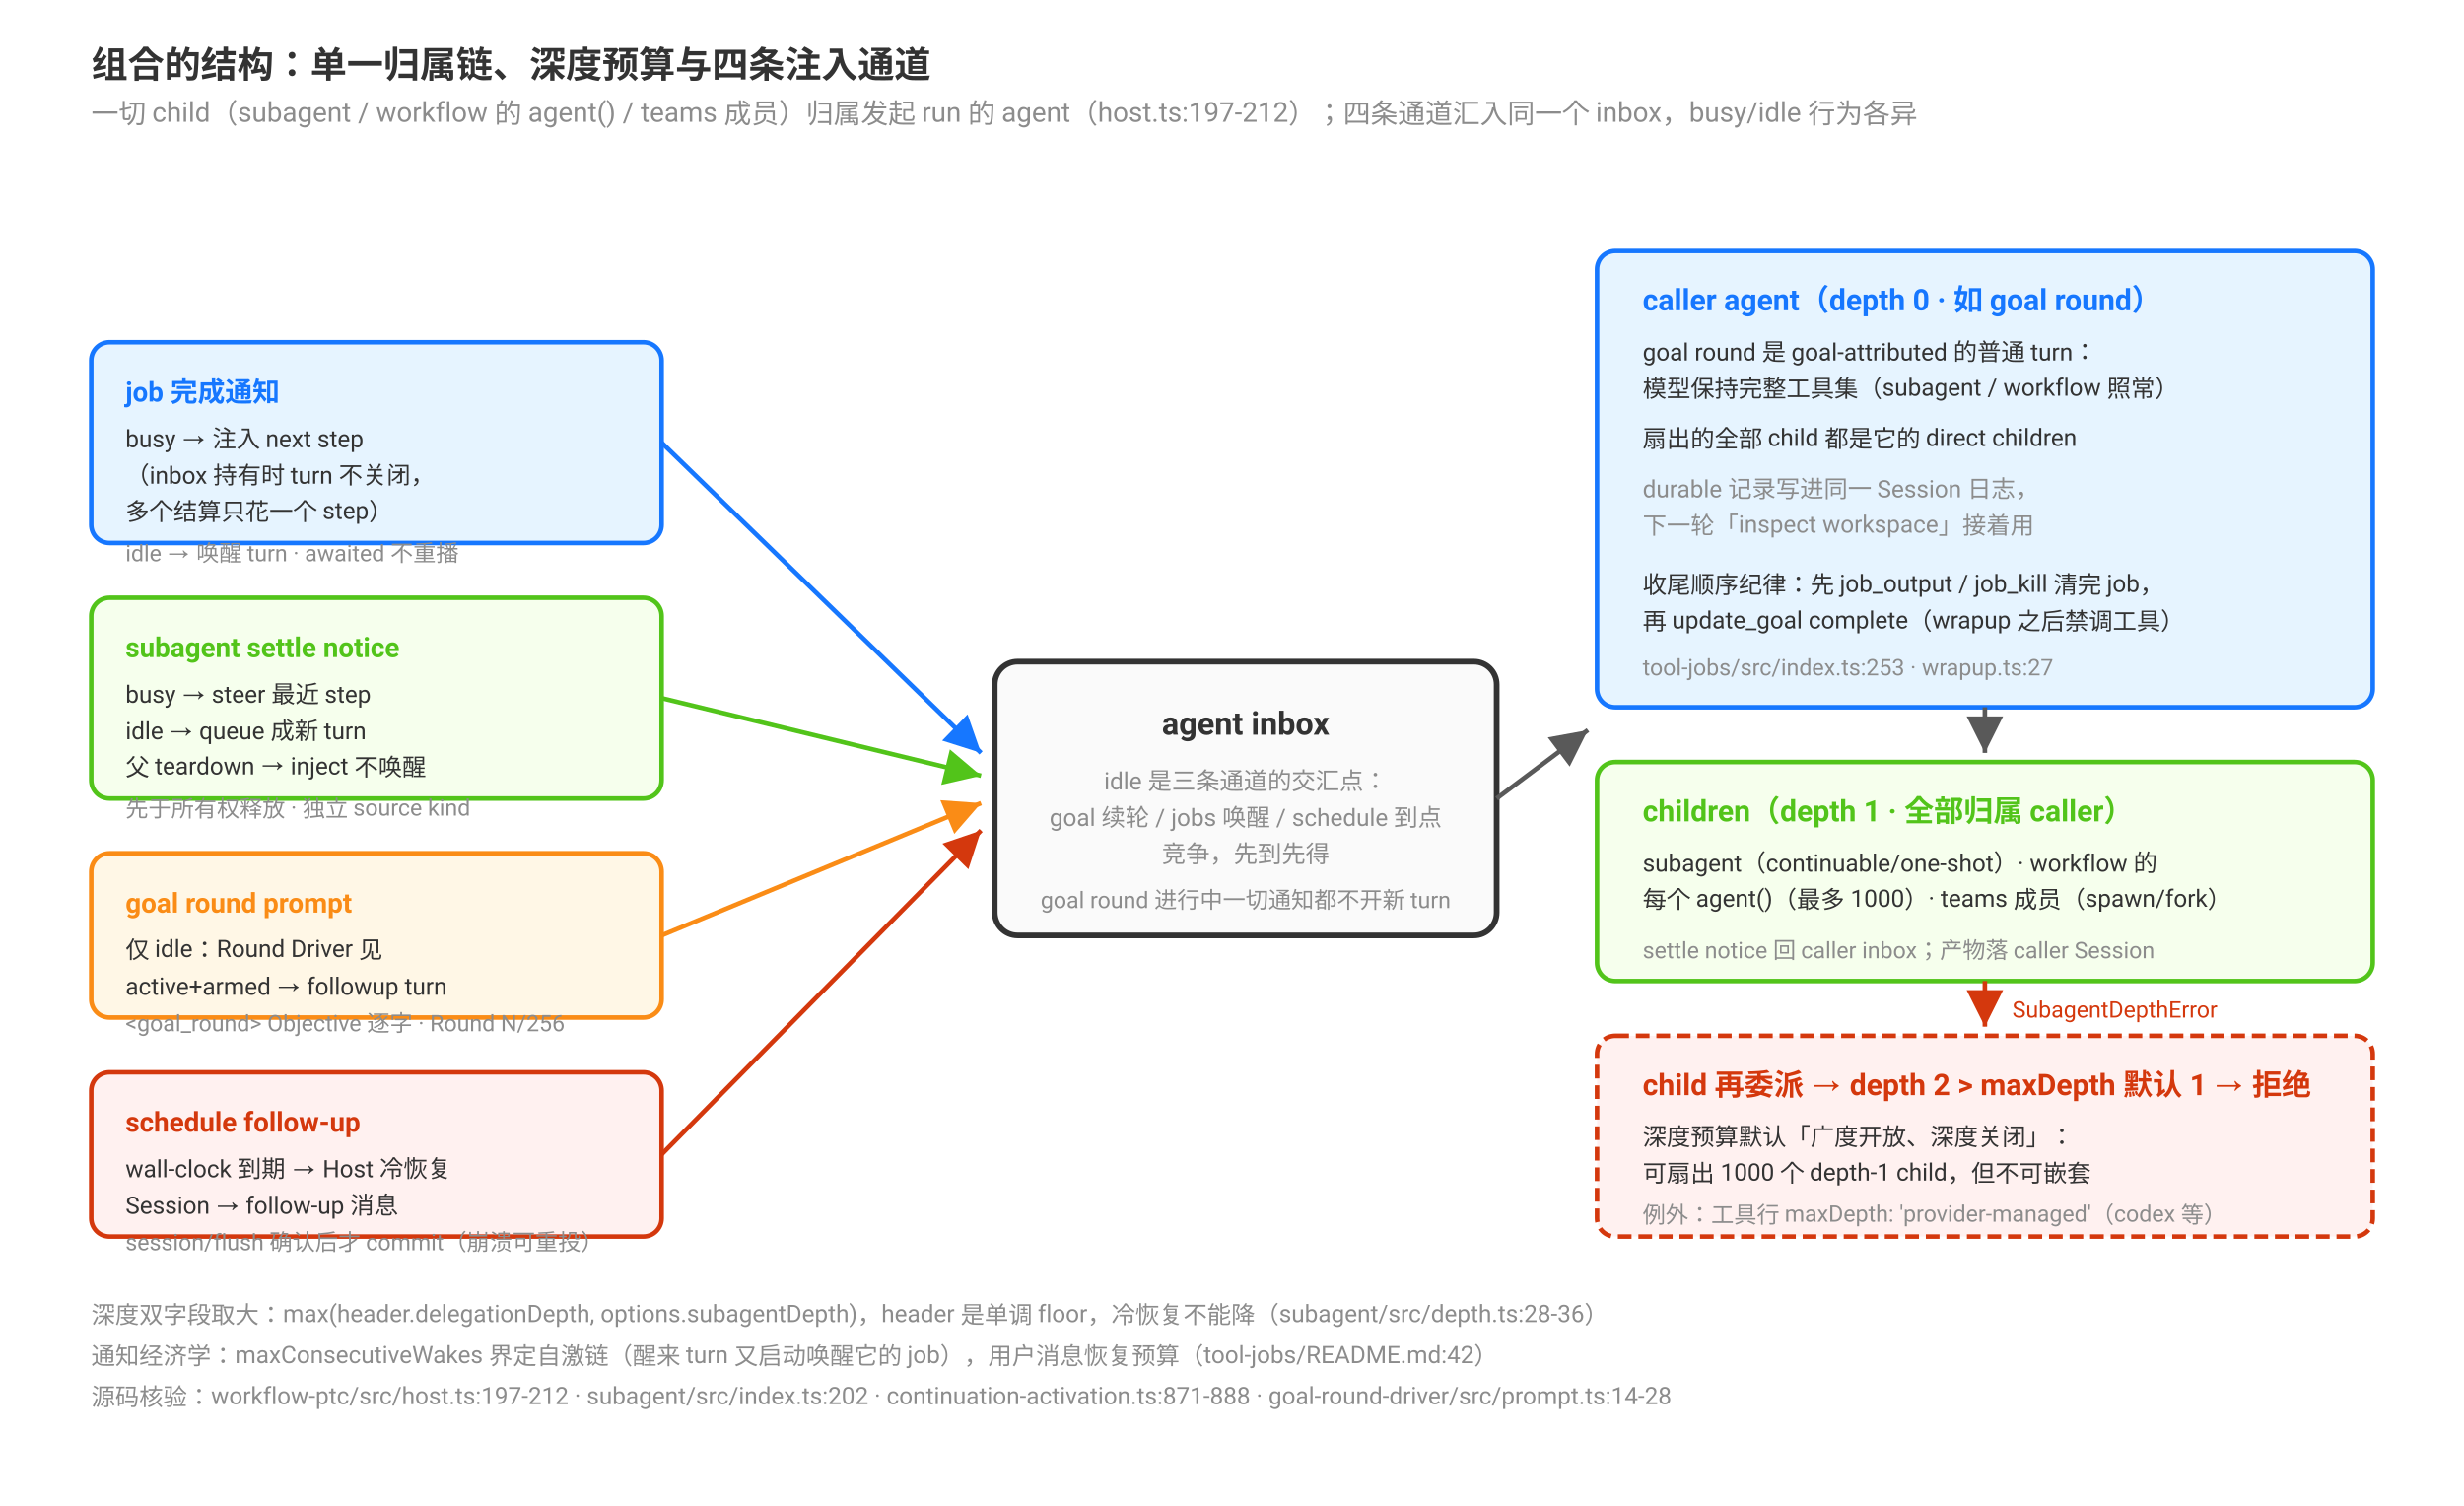
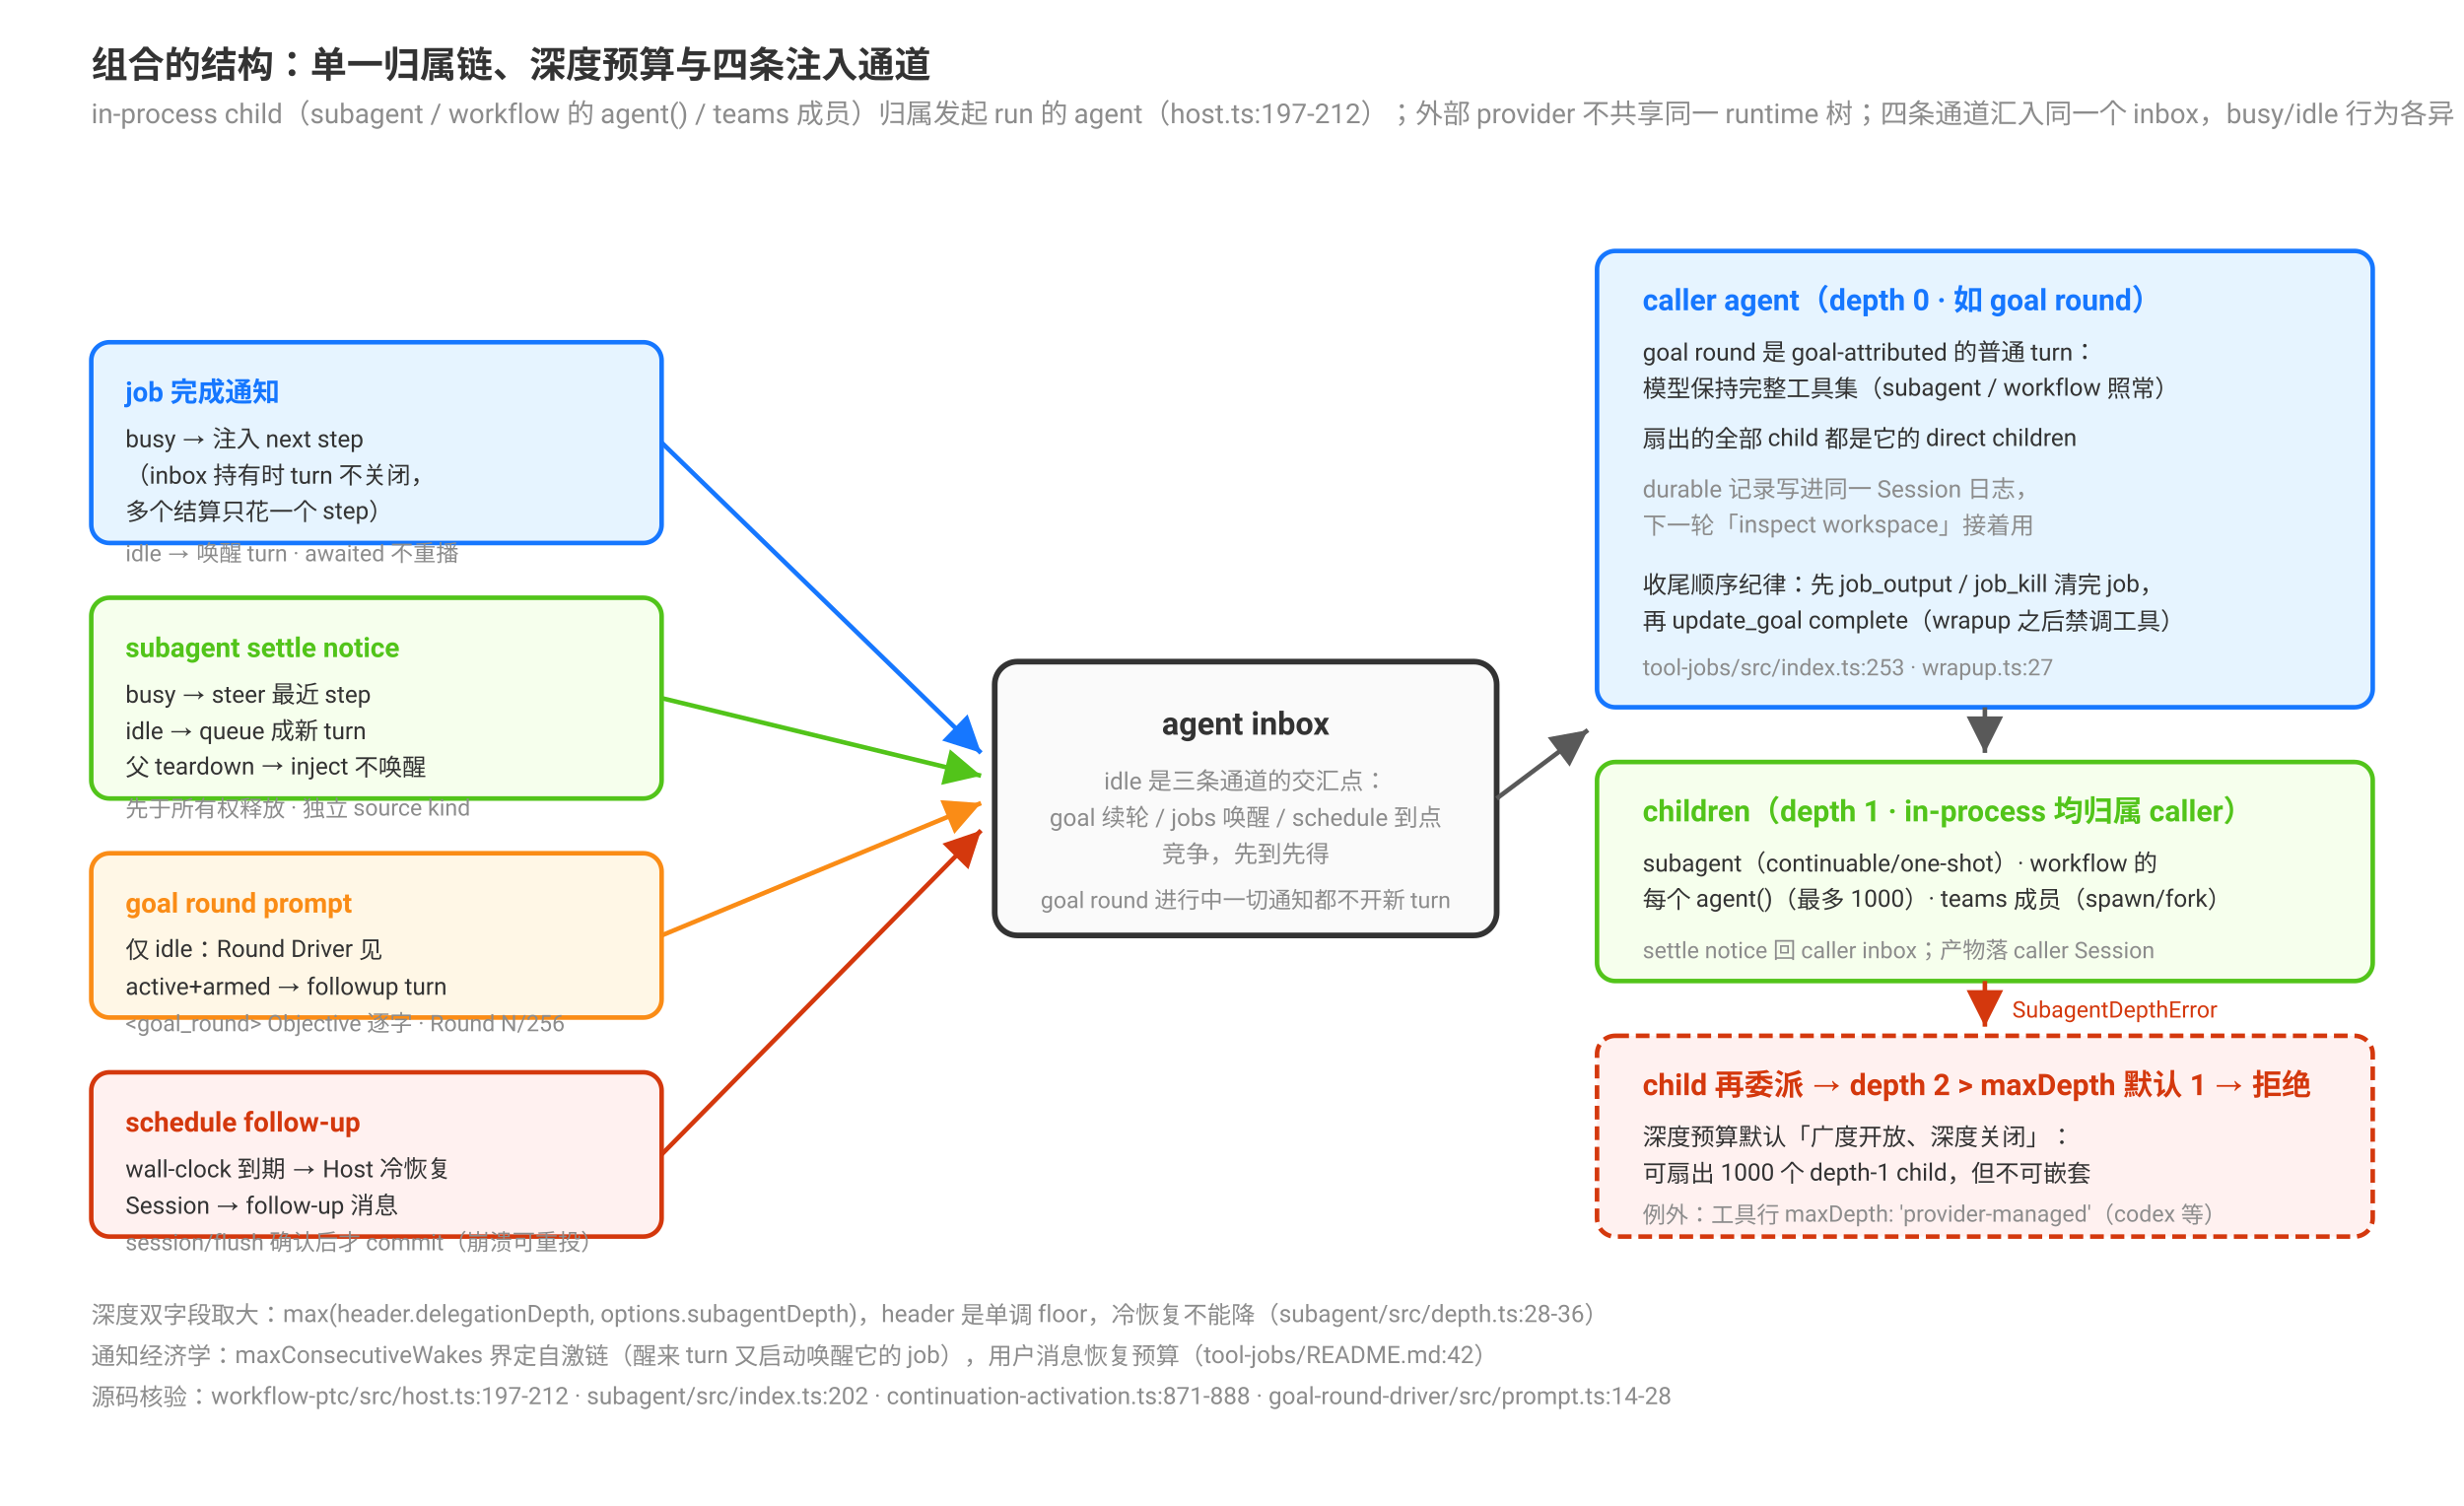
<svg xmlns="http://www.w3.org/2000/svg" viewBox="0 0 1080 660" font-family="-apple-system, BlinkMacSystemFont, 'Segoe UI', Roboto, Helvetica, Arial, sans-serif">
  <defs>
    <marker id="a" viewBox="0 0 10 10" refX="10" refY="5" markerWidth="8" markerHeight="8" orient="auto">
      <path d="M0 0 L10 5 L0 10 Z" fill="#595959" />
    </marker>
    <marker id="ab" viewBox="0 0 10 10" refX="10" refY="5" markerWidth="8" markerHeight="8" orient="auto">
      <path d="M0 0 L10 5 L0 10 Z" fill="#1677ff" />
    </marker>
    <marker id="ag" viewBox="0 0 10 10" refX="10" refY="5" markerWidth="8" markerHeight="8" orient="auto">
      <path d="M0 0 L10 5 L0 10 Z" fill="#52c41a" />
    </marker>
    <marker id="ao" viewBox="0 0 10 10" refX="10" refY="5" markerWidth="8" markerHeight="8" orient="auto">
      <path d="M0 0 L10 5 L0 10 Z" fill="#fa8c16" />
    </marker>
    <marker id="ar" viewBox="0 0 10 10" refX="10" refY="5" markerWidth="8" markerHeight="8" orient="auto">
      <path d="M0 0 L10 5 L0 10 Z" fill="#d4380d" />
    </marker>
  </defs>
  <text x="40" y="34" font-size="16" font-weight="bold" fill="#333">组合的结构：单一归属链、深度预算与四条注入通道</text>
-   <text x="40" y="54" font-size="12" fill="#8c8c8c">一切 child（subagent / workflow 的 agent() / teams 成员）归属发起 run 的 agent（host.ts:197-212）；四条通道汇入同一个 inbox，busy/idle 行为各异</text>
+   <text x="40" y="54" font-size="12" fill="#8c8c8c">in-process child（subagent / workflow 的 agent() / teams 成员）归属发起 run 的 agent（host.ts:197-212）；外部 provider 不共享同一 runtime 树；四条通道汇入同一个 inbox，busy/idle 行为各异</text>
  <rect x="40" y="150" width="250" height="88" rx="8" fill="#e6f4ff" stroke="#1677ff" stroke-width="2" />
  <text x="55" y="176" font-size="12" font-weight="bold" fill="#1677ff">job 完成通知</text>
  <text x="55" y="196" font-size="10.5" fill="#333">busy → 注入 next step</text>
  <text x="55" y="212" font-size="10.5" fill="#333">（inbox 持有时 turn 不关闭，</text>
  <text x="55" y="228" font-size="10.5" fill="#333">多个结算只花一个 step）</text>
  <text x="55" y="246" font-size="10" fill="#8c8c8c">idle → 唤醒 turn · awaited 不重播</text>
  <rect x="40" y="262" width="250" height="88" rx="8" fill="#f6ffed" stroke="#52c41a" stroke-width="2" />
  <text x="55" y="288" font-size="12" font-weight="bold" fill="#52c41a">subagent settle notice</text>
  <text x="55" y="308" font-size="10.5" fill="#333">busy → steer 最近 step</text>
  <text x="55" y="324" font-size="10.5" fill="#333">idle → queue 成新 turn</text>
  <text x="55" y="340" font-size="10.5" fill="#333">父 teardown → inject 不唤醒</text>
  <text x="55" y="358" font-size="10" fill="#8c8c8c">先于所有权释放 · 独立 source kind</text>
  <rect x="40" y="374" width="250" height="72" rx="8" fill="#fff7e6" stroke="#fa8c16" stroke-width="2" />
  <text x="55" y="400" font-size="12" font-weight="bold" fill="#fa8c16">goal round prompt</text>
  <text x="55" y="420" font-size="10.5" fill="#333">仅 idle：Round Driver 见</text>
  <text x="55" y="436" font-size="10.5" fill="#333">active+armed → followup turn</text>
  <text x="55" y="452" font-size="10" fill="#8c8c8c">&lt;goal_round&gt; Objective 逐字 · Round N/256</text>
  <rect x="40" y="470" width="250" height="72" rx="8" fill="#fff1f0" stroke="#d4380d" stroke-width="2" />
  <text x="55" y="496" font-size="12" font-weight="bold" fill="#d4380d">schedule follow-up</text>
  <text x="55" y="516" font-size="10.5" fill="#333">wall-clock 到期 → Host 冷恢复</text>
  <text x="55" y="532" font-size="10.5" fill="#333">Session → follow-up 消息</text>
  <text x="55" y="548" font-size="10" fill="#8c8c8c">session/flush 确认后才 commit（崩溃可重投）</text>
  <line x1="290" y1="194" x2="430" y2="330" stroke="#1677ff" stroke-width="2" marker-end="url(#ab)" />
  <line x1="290" y1="306" x2="430" y2="340" stroke="#52c41a" stroke-width="2" marker-end="url(#ag)" />
  <line x1="290" y1="410" x2="430" y2="352" stroke="#fa8c16" stroke-width="2" marker-end="url(#ao)" />
  <line x1="290" y1="506" x2="430" y2="364" stroke="#d4380d" stroke-width="2" marker-end="url(#ar)" />
  <rect x="436" y="290" width="220" height="120" rx="10" fill="#fafafa" stroke="#333" stroke-width="2.5" />
  <text x="546" y="322" font-size="14" font-weight="bold" fill="#333" text-anchor="middle">agent inbox</text>
  <text x="546" y="346" font-size="10.5" fill="#8c8c8c" text-anchor="middle">idle 是三条通道的交汇点：</text>
  <text x="546" y="362" font-size="10.5" fill="#8c8c8c" text-anchor="middle">goal 续轮 / jobs 唤醒 / schedule 到点</text>
  <text x="546" y="378" font-size="10.5" fill="#8c8c8c" text-anchor="middle">竞争，先到先得</text>
  <text x="546" y="398" font-size="10" fill="#8c8c8c" text-anchor="middle">goal round 进行中一切通知都不开新 turn</text>
  <rect x="700" y="110" width="340" height="200" rx="8" fill="#e6f4ff" stroke="#1677ff" stroke-width="2" />
  <text x="720" y="136" font-size="13" font-weight="bold" fill="#1677ff">caller agent（depth 0 · 如 goal round）</text>
  <text x="720" y="158" font-size="10.5" fill="#333">goal round 是 goal-attributed 的普通 turn：</text>
  <text x="720" y="174" font-size="10.5" fill="#333">模型保持完整工具集（subagent / workflow 照常）</text>
  <text x="720" y="196" font-size="10.5" fill="#333">扇出的全部 child 都是它的 direct children</text>
  <text x="720" y="218" font-size="10.5" fill="#8c8c8c">durable 记录写进同一 Session 日志，</text>
  <text x="720" y="234" font-size="10.5" fill="#8c8c8c">下一轮「inspect workspace」接着用</text>
  <text x="720" y="260" font-size="10.5" fill="#333">收尾顺序纪律：先 job_output / job_kill 清完 job，</text>
  <text x="720" y="276" font-size="10.5" fill="#333">再 update_goal complete（wrapup 之后禁调工具）</text>
  <text x="720" y="296" font-size="10" fill="#8c8c8c">tool-jobs/src/index.ts:253 · wrapup.ts:27</text>
  <line x1="656" y1="350" x2="696" y2="320" stroke="#595959" stroke-width="2" marker-end="url(#a)" />
  <rect x="700" y="334" width="340" height="96" rx="8" fill="#f6ffed" stroke="#52c41a" stroke-width="2" />
-   <text x="720" y="360" font-size="13" font-weight="bold" fill="#52c41a">children（depth 1 · 全部归属 caller）</text>
+   <text x="720" y="360" font-size="13" font-weight="bold" fill="#52c41a">children（depth 1 · in-process 均归属 caller）</text>
  <text x="720" y="382" font-size="10.5" fill="#333">subagent（continuable/one-shot）· workflow 的</text>
  <text x="720" y="398" font-size="10.5" fill="#333">每个 agent()（最多 1000）· teams 成员（spawn/fork）</text>
  <text x="720" y="420" font-size="10" fill="#8c8c8c">settle notice 回 caller inbox；产物落 caller Session</text>
  <line x1="870" y1="310" x2="870" y2="330" stroke="#595959" stroke-width="2" marker-end="url(#a)" />
  <rect x="700" y="454" width="340" height="88" rx="8" fill="#fff1f0" stroke="#d4380d" stroke-width="2" stroke-dasharray="6 3" />
  <text x="720" y="480" font-size="13" font-weight="bold" fill="#d4380d">child 再委派 → depth 2 &gt; maxDepth 默认 1 → 拒绝</text>
  <text x="720" y="502" font-size="10.5" fill="#333">深度预算默认「广度开放、深度关闭」：</text>
  <text x="720" y="518" font-size="10.5" fill="#333">可扇出 1000 个 depth-1 child，但不可嵌套</text>
  <text x="720" y="536" font-size="10" fill="#8c8c8c">例外：工具行 maxDepth: 'provider-managed'（codex 等）</text>
  <line x1="870" y1="430" x2="870" y2="450" stroke="#d4380d" stroke-width="2" marker-end="url(#ar)" />
  <text x="882" y="446" font-size="10" fill="#d4380d">SubagentDepthError</text>
  <text x="40" y="580" font-size="10.5" fill="#8c8c8c">深度双字段取大：max(header.delegationDepth, options.subagentDepth)，header 是单调 floor，冷恢复不能降（subagent/src/depth.ts:28-36）</text>
  <text x="40" y="598" font-size="10.5" fill="#8c8c8c">通知经济学：maxConsecutiveWakes 界定自激链（醒来 turn 又启动唤醒它的 job），用户消息恢复预算（tool-jobs/README.md:42）</text>
  <text x="40" y="616" font-size="10.5" fill="#8c8c8c">源码核验：workflow-ptc/src/host.ts:197-212 · subagent/src/index.ts:202 · continuation-activation.ts:871-888 · goal-round-driver/src/prompt.ts:14-28</text>
</svg>
